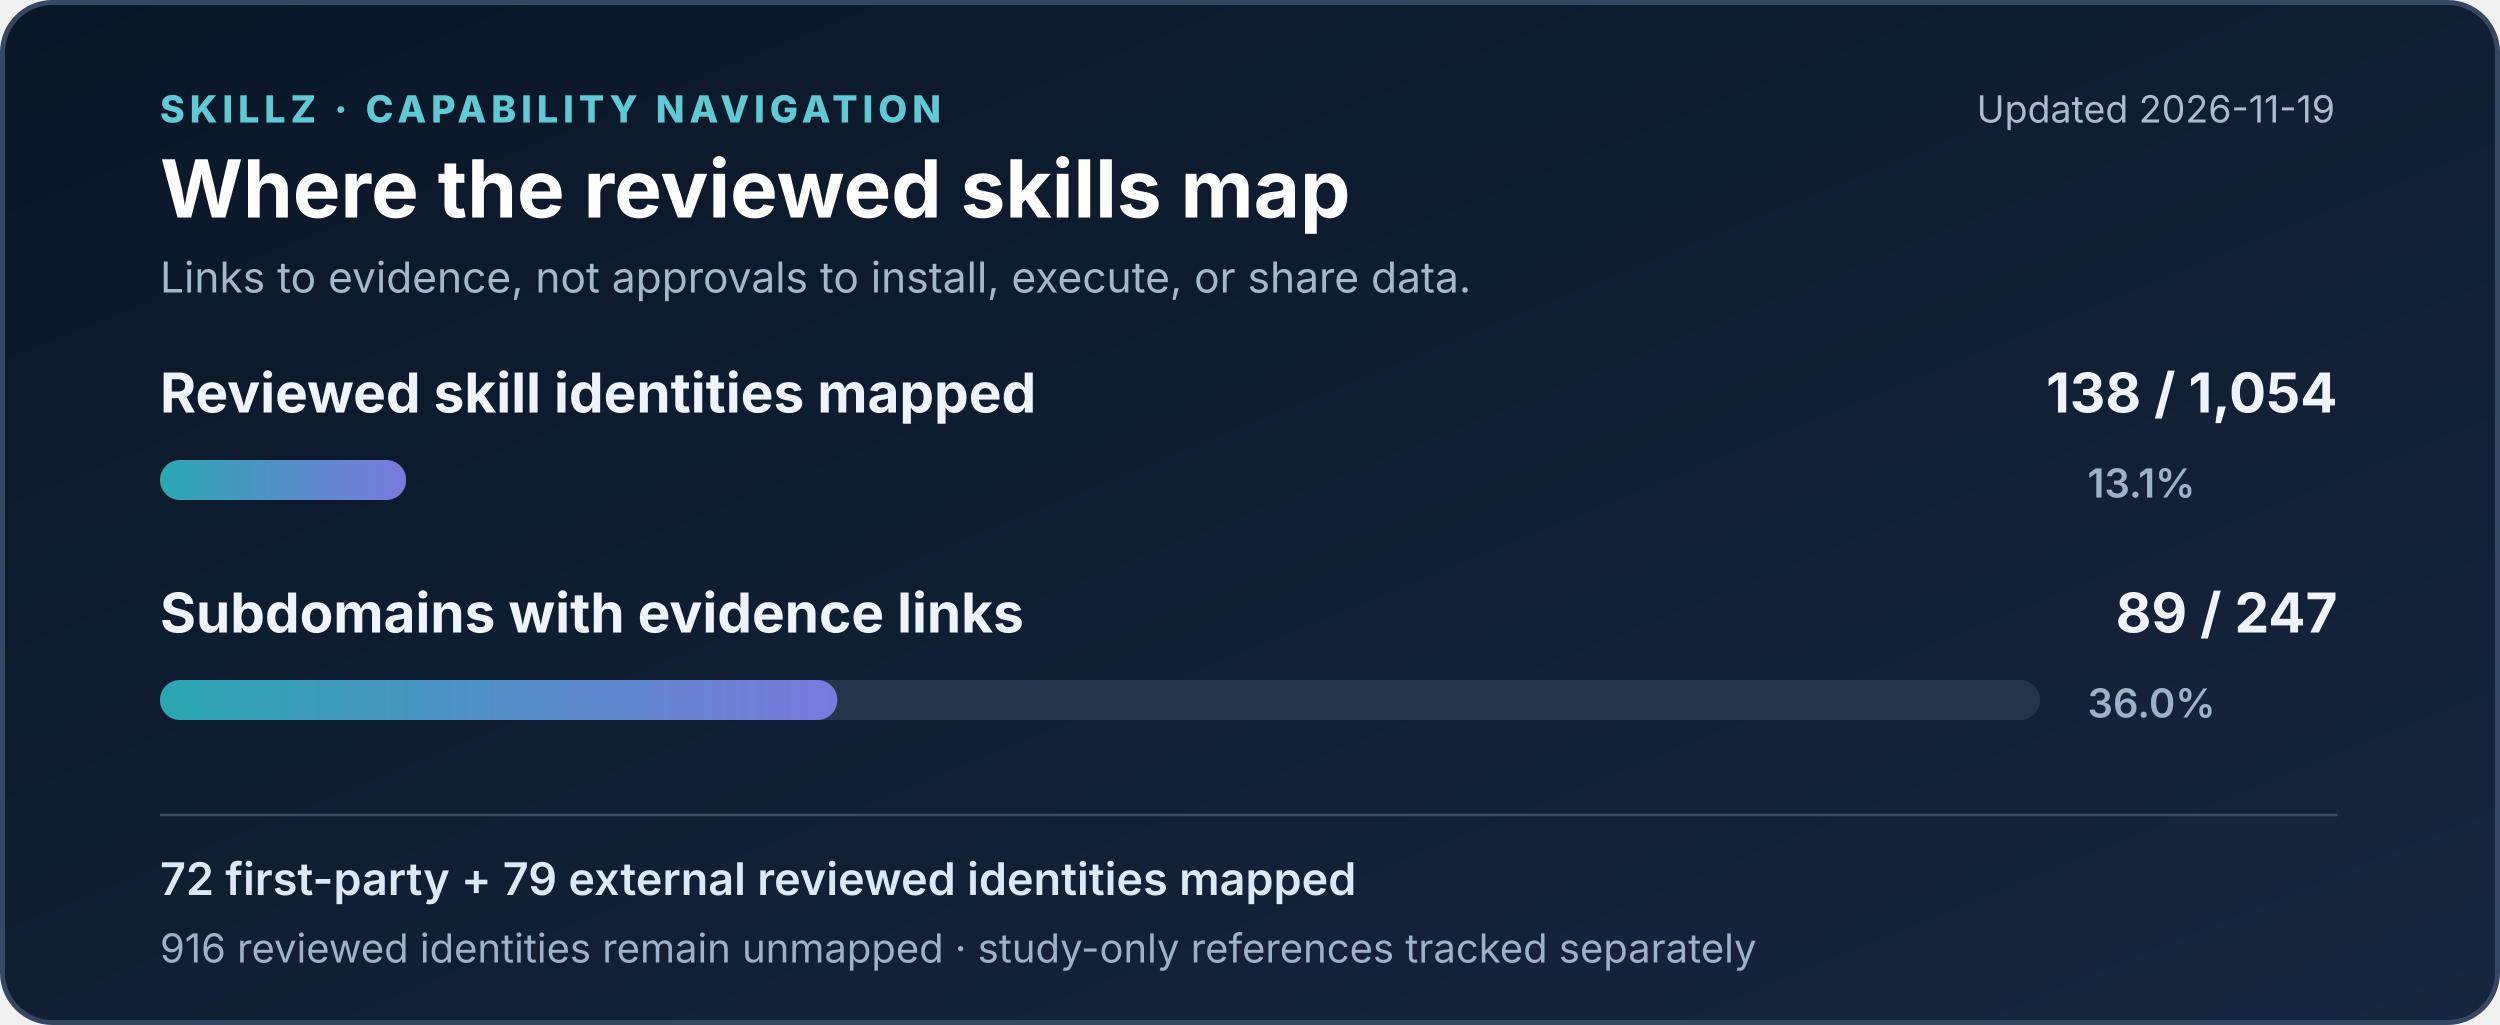
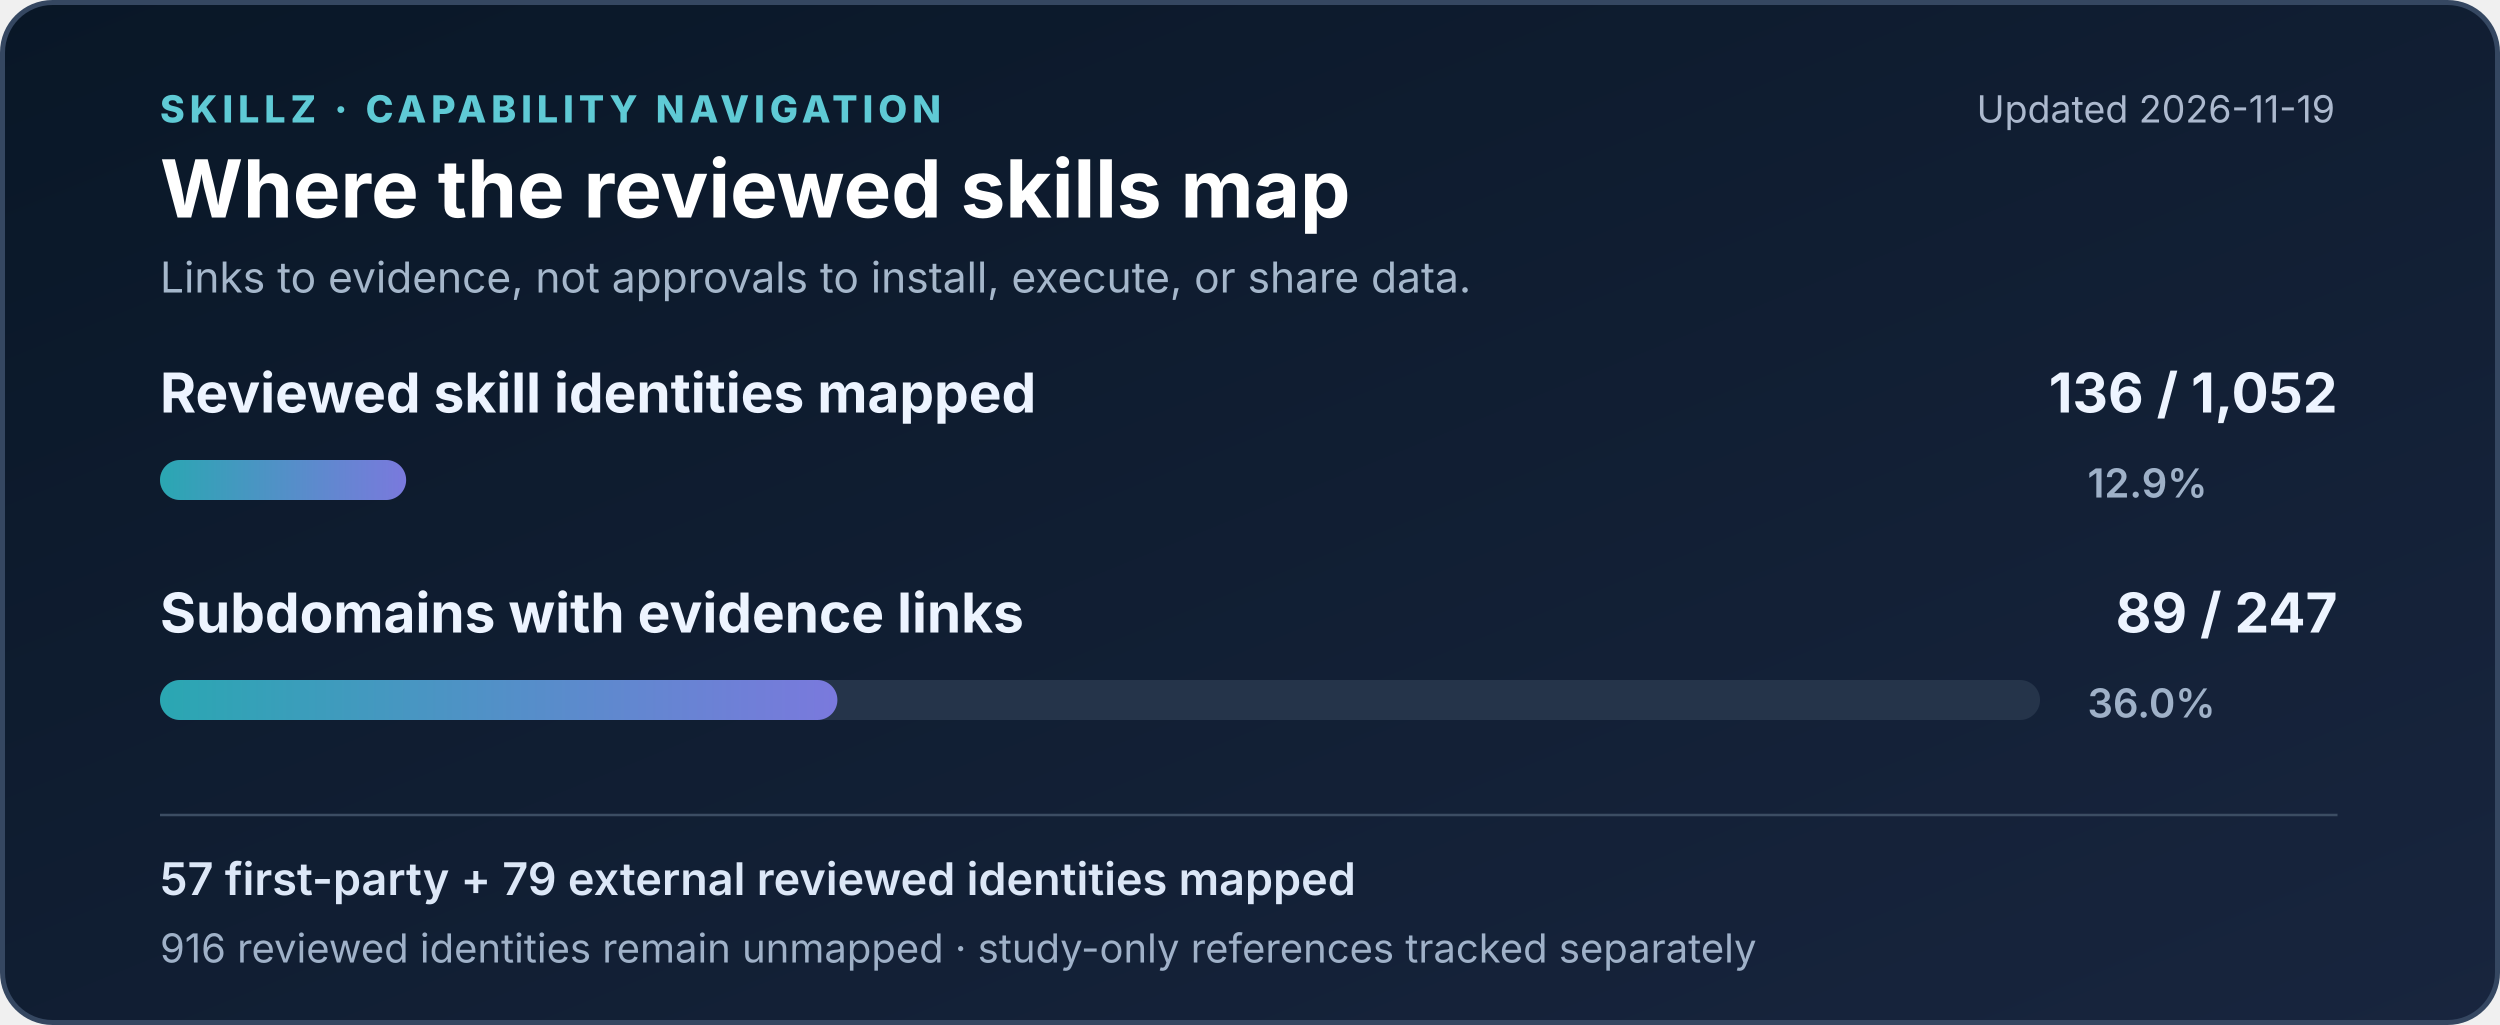
<svg xmlns="http://www.w3.org/2000/svg" width="1000" height="410" viewBox="0 0 1000 410" role="img" aria-labelledby="chartTitle chartDesc">
  <defs>
    <linearGradient id="bg" x1="0" y1="0" x2="1" y2="1">
      <stop stop-color="#091727" />
      <stop offset="1" stop-color="#18253e" />
    </linearGradient>
    <linearGradient id="routeFill" x1="0" y1="0" x2="1" y2="0">
      <stop stop-color="#2aa7b2" />
      <stop offset="1" stop-color="#7a79dd" />
    </linearGradient>
  </defs>
  <rect x="1" y="1" width="998" height="408" rx="20" fill="url(#bg)" stroke="#354761" stroke-width="2" />
  <text x="64" y="49" fill="#5fcad5" font-family="Inter,Segoe UI,Arial,sans-serif" font-size="15" letter-spacing="2" font-weight="800">SKILLZ · CAPABILITY NAVIGATION</text>
  <text x="64" y="87" fill="#ffffff" font-family="Inter,Segoe UI,Arial,sans-serif" font-size="32" font-weight="750">Where the reviewed skills map</text>
  <text x="934" y="49" fill="#acb9ce" font-family="Inter,Segoe UI,Arial,sans-serif" font-size="15" text-anchor="end">Updated 2026-11-19</text>
  <text x="64" y="117" fill="#a5b7cb" font-family="Inter,Segoe UI,Arial,sans-serif" font-size="17">Links to evidence, not approvals to install, execute, or share data.</text>
  <text x="64" y="165" fill="#edf4ff" font-family="Inter,Segoe UI,Arial,sans-serif" font-size="22" font-weight="650">Reviewed skill identities mapped</text>
-   <text x="935" y="165" fill="#edf4ff" font-family="Inter,Segoe UI,Arial,sans-serif" font-size="22" text-anchor="end" font-weight="700">138 / 1,054</text>
-   <rect x="64" y="184" width="98.46" height="16" rx="8" fill="#25344a" />
+   <text x="935" y="165" fill="#edf4ff" font-family="Inter,Segoe UI,Arial,sans-serif" font-size="22" text-anchor="end" font-weight="700">136 / 1,052</text>
+   <rect x="64" y="184" width="97.22" height="16" rx="8" fill="#25344a" />
  <rect x="64" y="184" width="98.46" height="16" rx="8" fill="url(#routeFill)" />
-   <text x="835" y="199" fill="#9fb1c8" font-family="Inter,Segoe UI,Arial,sans-serif" font-size="16" font-weight="600">13.1%</text>
+   <text x="835" y="199" fill="#9fb1c8" font-family="Inter,Segoe UI,Arial,sans-serif" font-size="16" font-weight="600">12.9%</text>
  <text x="64" y="253" fill="#edf4ff" font-family="Inter,Segoe UI,Arial,sans-serif" font-size="22" font-weight="650">Subdomains with evidence links</text>
  <text x="935" y="253" fill="#edf4ff" font-family="Inter,Segoe UI,Arial,sans-serif" font-size="22" text-anchor="end" font-weight="700">89 / 247</text>
  <rect x="64" y="272" width="752" height="16" rx="8" fill="#25344a" />
  <rect x="64" y="272" width="270.96" height="16" rx="8" fill="url(#routeFill)" />
  <text x="835" y="287" fill="#9fb1c8" font-family="Inter,Segoe UI,Arial,sans-serif" font-size="16" font-weight="600">36.0%</text>
  <line x1="64" y1="326" x2="935" y2="326" stroke="#3c4d63" />
-   <text x="64" y="358" fill="#dce7f7" font-family="Inter,Segoe UI,Arial,sans-serif" font-size="18" font-weight="600">72 first-party + 79 external reviewed identities mapped</text>
+   <text x="64" y="358" fill="#dce7f7" font-family="Inter,Segoe UI,Arial,sans-serif" font-size="18" font-weight="600">57 first-party + 79 external reviewed identities mapped</text>
  <text x="64" y="385" fill="#9fb1c8" font-family="Inter,Segoe UI,Arial,sans-serif" font-size="16">916 reviewed identities remain unmapped · study-only references tracked separately</text>
</svg>
